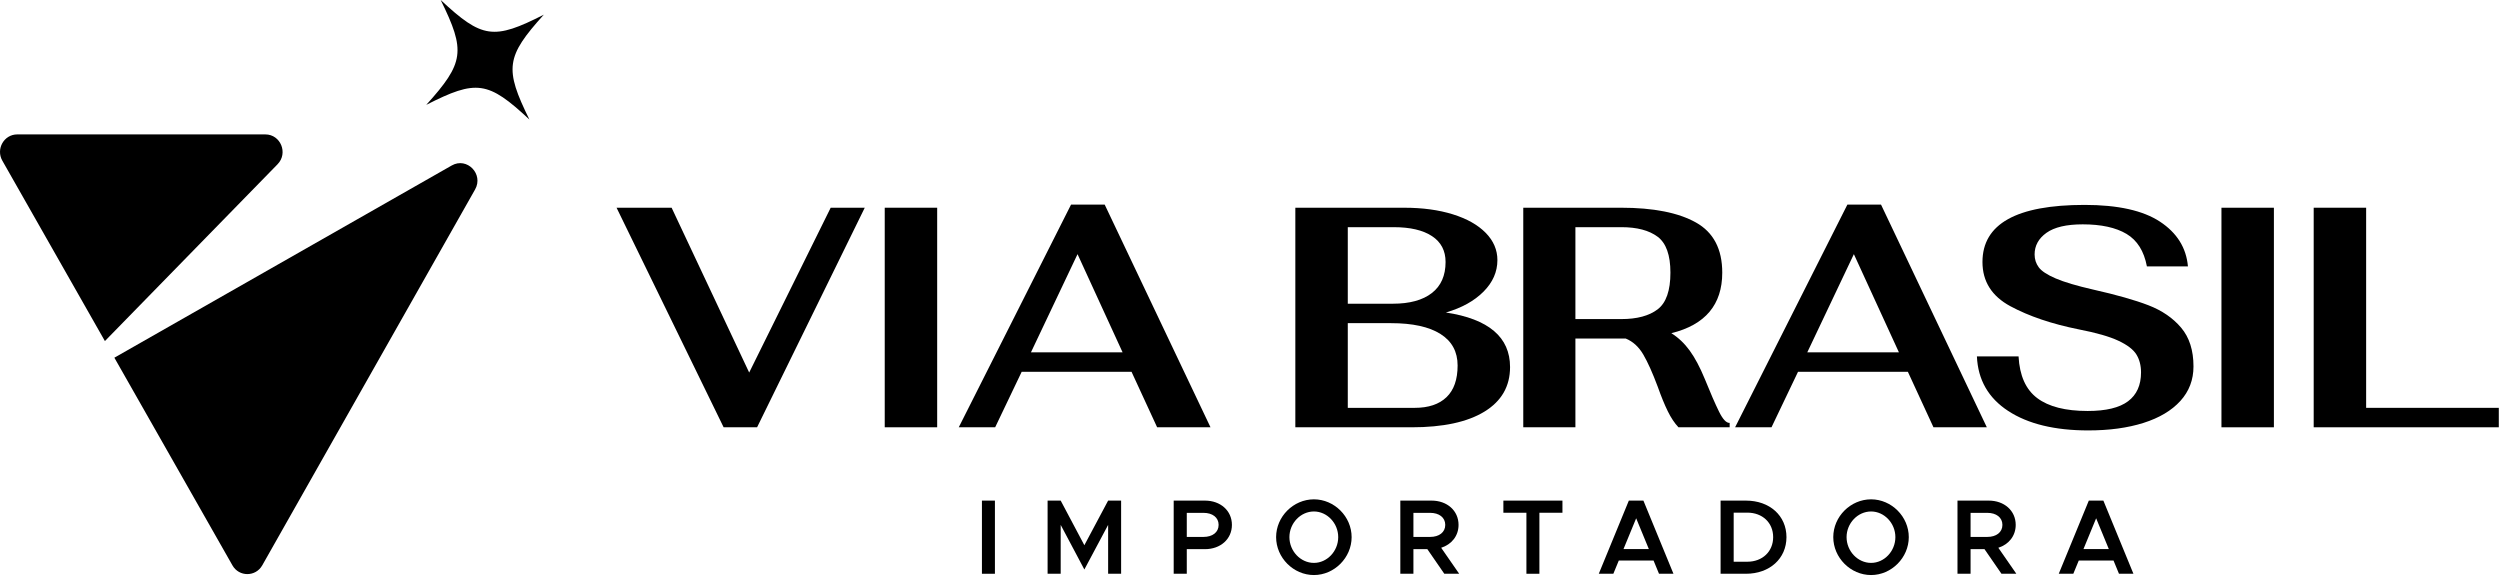
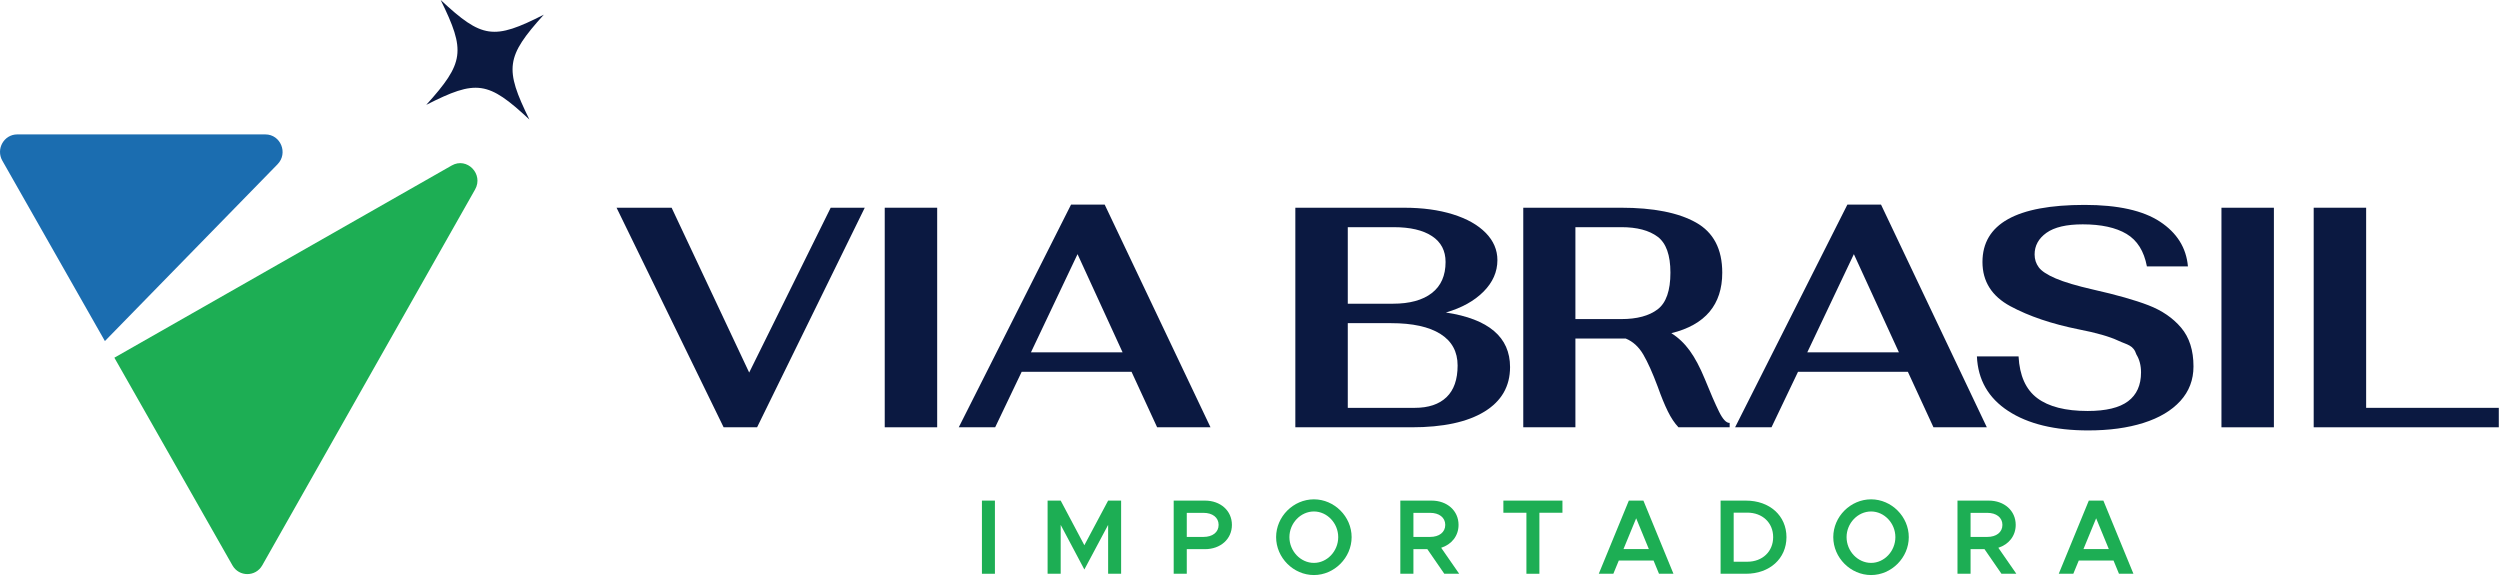
<svg xmlns="http://www.w3.org/2000/svg" width="968" height="223" viewBox="0 0 968 223" fill="none">
-   <path d="M895.862 80.429H916.169V157.915H967.534V165.445H895.862V80.429Z" fill="#000000" />
-   <path d="M860.146 80.433H880.453V165.449H860.146V80.433Z" fill="#000000" />
-   <path d="M777.584 159.131C769.898 154.111 765.858 147.067 765.459 137.998H781.586C781.984 145.448 784.392 150.832 788.812 154.15C793.232 157.472 799.743 159.131 808.343 159.131C815.431 159.131 820.647 157.876 823.992 155.366C827.335 152.857 829.008 149.132 829.008 144.192C829.008 141.52 828.411 139.213 827.218 137.269C826.022 135.326 823.692 133.546 820.228 131.926C816.764 130.306 811.688 128.849 804.999 127.553C794.487 125.449 785.627 122.451 778.42 118.566C771.212 114.679 767.611 108.971 767.611 101.44C767.611 86.706 780.788 79.338 807.148 79.338C820.05 79.338 829.784 81.504 836.355 85.835C842.924 90.167 846.527 95.936 847.166 103.142H831.279C830.163 97.232 827.534 93.042 823.394 90.572C819.252 88.102 813.599 86.867 806.432 86.867C800.14 86.867 795.46 87.96 792.396 90.147C789.331 92.333 787.798 95.126 787.798 98.527C787.798 100.39 788.335 102.049 789.41 103.506C790.486 104.964 792.674 106.402 795.98 107.817C799.283 109.234 804.12 110.672 810.494 112.128C819.492 114.154 826.619 116.177 831.875 118.201C837.131 120.227 841.351 123.121 844.538 126.886C847.722 130.65 849.315 135.651 849.315 141.884C849.315 147.067 847.622 151.522 844.239 155.244C840.852 158.97 836.095 161.803 829.964 163.746C823.831 165.688 816.706 166.66 808.582 166.66C795.602 166.66 785.268 164.151 777.584 159.131Z" fill="#000000" />
-   <path d="M735.258 136.418L717.818 98.405L699.782 136.418H735.258ZM738.723 143.949H696.197L685.925 165.445H671.83L715.31 79.216H728.33L769.302 165.445H748.637L738.723 143.949Z" fill="#000000" />
-   <path d="M609.997 123.545H627.795C633.847 123.545 638.525 122.29 641.831 119.781C645.135 117.271 646.789 112.535 646.789 105.569C646.789 98.769 645.135 94.136 641.831 91.663C638.525 89.195 633.847 87.96 627.795 87.96H609.997V123.545ZM665.602 159.373C667.075 162.369 668.449 163.827 669.723 163.745V165.445H649.894C648.381 163.827 647.007 161.762 645.773 159.251C644.537 156.742 643.245 153.585 641.891 149.78C639.899 144.434 638.026 140.266 636.277 137.268C634.525 134.275 632.254 132.21 629.469 131.076H627.677H609.997V165.445H589.809V80.429H627.677C640.178 80.429 649.834 82.334 656.642 86.138C663.453 89.946 666.857 96.421 666.857 105.569C666.857 117.959 660.286 125.774 647.146 129.01C649.854 130.711 652.223 132.957 654.254 135.751C656.285 138.544 658.214 142.169 660.047 146.62C662.275 152.128 664.127 156.379 665.602 159.373Z" fill="#000000" />
-   <path d="M547.782 157.919C553.116 157.919 557.219 156.543 560.087 153.789C562.952 151.039 564.386 146.949 564.386 141.522C564.386 136.18 562.176 132.111 557.756 129.317C553.336 126.525 546.946 125.128 538.584 125.128H521.862V157.919H547.782ZM539.302 117.598C545.83 117.598 550.867 116.221 554.412 113.469C557.955 110.717 559.727 106.709 559.727 101.444C559.727 97.072 557.975 93.732 554.472 91.424C550.967 89.117 546.03 87.963 539.659 87.963H521.862V117.598H539.302ZM501.554 80.433H543.72C550.808 80.433 557.079 81.284 562.534 82.984C567.988 84.684 572.228 87.073 575.255 90.15C578.282 93.228 579.796 96.749 579.796 100.716C579.796 105.251 578.003 109.319 574.42 112.922C570.836 116.526 565.978 119.218 559.847 120.998C576.41 123.508 584.694 130.552 584.694 142.131C584.694 149.581 581.387 155.329 574.778 159.376C568.167 163.425 558.771 165.449 546.587 165.449H501.554V80.433Z" fill="#000000" />
-   <path d="M816.533 212.595L811.627 200.68L806.72 212.595H816.533ZM818.359 217.047H804.895L802.787 222.16H797.149L808.788 193.835H814.425L826.063 222.16H820.467L818.359 217.047Z" fill="#000000" />
-   <path d="M763.006 207.895H769.494C772.942 207.895 775.334 206.122 775.334 203.235C775.334 200.349 772.942 198.576 769.494 198.576H763.006V207.895ZM774.969 222.16L768.4 212.635H763.006V222.16H757.938V193.835H770.062C776.025 193.835 780.484 197.711 780.484 203.235C780.484 207.523 777.768 210.822 773.753 212.1L780.728 222.16H774.969Z" fill="#000000" />
-   <path d="M733.89 207.977C733.89 202.577 729.59 198.042 724.482 198.042C719.333 198.042 714.994 202.577 714.994 207.977C714.994 213.42 719.333 217.955 724.482 217.955C729.59 217.955 733.89 213.42 733.89 207.977ZM709.844 207.977C709.844 200.02 716.534 193.342 724.482 193.342C732.389 193.342 739.081 200.02 739.081 207.977C739.081 215.935 732.389 222.656 724.482 222.656C716.534 222.656 709.844 215.935 709.844 207.977Z" fill="#000000" />
-   <path d="M676.552 217.501C682.432 217.501 686.568 213.542 686.568 207.976C686.568 202.411 682.432 198.493 676.552 198.493H671.281V217.501H676.552ZM666.212 193.835H676.024C685.231 193.835 691.719 199.69 691.719 207.976C691.719 216.263 685.231 222.16 676.024 222.16H666.212V193.835Z" fill="#000000" />
-   <path d="M638.433 212.595L633.526 200.68L628.619 212.595H638.433ZM640.258 217.047H626.794L624.686 222.16H619.049L630.687 193.835H636.325L647.962 222.16H642.366L640.258 217.047Z" fill="#000000" />
-   <path d="M591.029 198.535H582.109V193.835H604.979V198.535H596.057V222.16H591.029V198.535Z" fill="#000000" />
-   <path d="M547.275 207.895H553.763C557.21 207.895 559.603 206.122 559.603 203.235C559.603 200.349 557.21 198.576 553.763 198.576H547.275V207.895ZM559.237 222.16L552.667 212.635H547.275V222.16H542.206V193.835H554.33C560.291 193.835 564.751 197.711 564.751 203.235C564.751 207.523 562.035 210.822 558.021 212.1L564.995 222.16H559.237Z" fill="#000000" />
-   <path d="M518.158 207.977C518.158 202.577 513.859 198.042 508.75 198.042C503.601 198.042 499.261 202.577 499.261 207.977C499.261 213.42 503.601 217.955 508.75 217.955C513.859 217.955 518.158 213.42 518.158 207.977ZM494.111 207.977C494.111 200.02 500.802 193.342 508.75 193.342C516.657 193.342 523.349 200.02 523.349 207.977C523.349 215.935 516.657 222.656 508.75 222.656C500.802 222.656 494.111 215.935 494.111 207.977Z" fill="#000000" />
-   <path d="M466.009 207.895C469.457 207.895 471.848 206.122 471.848 203.235C471.848 200.349 469.457 198.576 466.009 198.576H459.521V207.895H466.009ZM454.453 193.835H466.577C472.538 193.835 476.998 197.711 476.998 203.235C476.998 208.76 472.538 212.635 466.577 212.635H459.521V222.16H454.453V193.835Z" fill="#000000" />
-   <path d="M405.63 193.835H410.699L419.863 211.11L429.067 193.835H434.097V222.16H429.067V203.237L419.863 220.51L410.699 203.237V222.16H405.63V193.835Z" fill="#000000" />
-   <path d="M380.203 193.835H385.232V222.16H380.203V193.835Z" fill="#000000" />
-   <path d="M434.661 136.418L417.221 98.405L399.185 136.418H434.661ZM438.127 143.949H395.6L385.328 165.445H371.233L414.713 79.216H427.733L468.705 165.445H448.04L441.22 150.657L438.127 143.949Z" fill="#000000" />
-   <path d="M342.567 80.429H362.874V165.445H342.567V80.429Z" fill="#000000" />
-   <path d="M238.732 80.429H260.05L290.082 144.253L321.643 80.429H334.834L293.143 165.445H280.188L238.732 80.429Z" fill="#000000" />
-   <path d="M170.631 -0.002C180.371 19.767 179.746 24.313 165.046 40.606C184.49 30.703 188.959 31.339 204.986 46.285C195.246 26.517 195.871 21.972 210.571 5.677C191.127 15.58 186.657 14.944 170.631 -0.002Z" fill="#000000" />
-   <path d="M44.281 138.501L89.999 218.903C92.568 223.422 98.985 223.417 101.547 218.893L183.952 73.368C187.331 67.402 180.823 60.706 174.915 64.072L44.281 138.501Z" fill="#000000" />
-   <path d="M102.742 52.043H6.676C1.542 52.043 -1.664 57.695 0.905 62.215L40.618 132.059L79.688 92.051L107.473 63.597C111.65 59.32 108.67 52.043 102.742 52.043Z" fill="#000000" />
+   <path d="M895.862 80.429H916.169V157.915H967.534V165.445H895.862V80.429Z" fill="#0B1941" />
+   <path d="M860.146 80.433H880.453V165.449H860.146V80.433Z" fill="#0B1941" />
+   <path d="M777.584 159.131C769.898 154.111 765.858 147.067 765.459 137.998H781.586C781.984 145.448 784.392 150.832 788.812 154.15C793.232 157.472 799.743 159.131 808.343 159.131C815.431 159.131 820.647 157.876 823.992 155.366C827.335 152.857 829.008 149.132 829.008 144.192C829.008 141.52 828.411 139.213 827.218 137.269C826.022 133.546 823.692 133.546 820.228 131.926C816.764 130.306 811.688 128.849 804.999 127.553C794.487 125.449 785.627 122.451 778.42 118.566C771.212 114.679 767.611 108.971 767.611 101.44C767.611 86.706 780.788 79.338 807.148 79.338C820.05 79.338 829.784 81.504 836.355 85.835C842.924 90.167 846.527 95.936 847.166 103.142H831.279C830.163 97.232 827.534 93.042 823.394 90.572C819.252 88.102 813.599 86.867 806.432 86.867C800.14 86.867 795.46 87.96 792.396 90.147C789.331 92.333 787.798 95.126 787.798 98.527C787.798 100.39 788.335 102.049 789.41 103.506C790.486 104.964 792.674 106.402 795.98 107.817C799.283 109.234 804.12 110.672 810.494 112.128C819.492 114.154 826.619 116.177 831.875 118.201C837.131 120.227 841.351 123.121 844.538 126.886C847.722 130.65 849.315 135.651 849.315 141.884C849.315 147.067 847.622 151.522 844.239 155.244C840.852 158.97 836.095 161.803 829.964 163.746C823.831 165.688 816.706 166.66 808.582 166.66C795.602 166.66 785.268 164.151 777.584 159.131Z" fill="#0B1941" />
+   <path d="M735.258 136.418L717.818 98.405L699.782 136.418H735.258ZM738.723 143.949H696.197L685.925 165.445H671.83L715.31 79.216H728.33L769.302 165.445H748.637L738.723 143.949Z" fill="#0B1941" />
+   <path d="M609.997 123.545H627.795C633.847 123.545 638.525 122.29 641.831 119.781C645.135 117.271 646.789 112.535 646.789 105.569C646.789 98.769 645.135 94.136 641.831 91.663C638.525 89.195 633.847 87.96 627.795 87.96H609.997V123.545ZM665.602 159.373C667.075 162.369 668.449 163.827 669.723 163.745V165.445H649.894C648.381 163.827 647.007 161.762 645.773 159.251C644.537 156.742 643.245 153.585 641.891 149.78C639.899 144.434 638.026 140.266 636.277 137.268C634.525 134.275 632.254 132.21 629.469 131.076H627.677H609.997V165.445H589.809V80.429H627.677C640.178 80.429 649.834 82.334 656.642 86.138C663.453 89.946 666.857 96.421 666.857 105.569C666.857 117.959 660.286 125.774 647.146 129.01C649.854 130.711 652.223 132.957 654.254 135.751C656.285 138.544 658.214 142.169 660.047 146.62C662.275 152.128 664.127 156.379 665.602 159.373Z" fill="#0B1941" />
+   <path d="M547.782 157.919C553.116 157.919 557.219 156.543 560.087 153.789C562.952 151.039 564.386 146.949 564.386 141.522C564.386 136.18 562.176 132.111 557.756 129.317C553.336 126.525 546.946 125.128 538.584 125.128H521.862V157.919H547.782ZM539.302 117.598C545.83 117.598 550.867 116.221 554.412 113.469C557.955 110.717 559.727 106.709 559.727 101.444C559.727 97.072 557.975 93.732 554.472 91.424C550.967 89.117 546.03 87.963 539.659 87.963H521.862V117.598H539.302ZM501.554 80.433H543.72C550.808 80.433 557.079 81.284 562.534 82.984C567.988 84.684 572.228 87.073 575.255 90.15C578.282 93.228 579.796 96.749 579.796 100.716C579.796 105.251 578.003 109.319 574.42 112.922C570.836 116.526 565.978 119.218 559.847 120.998C576.41 123.508 584.694 130.552 584.694 142.131C584.694 149.581 581.387 155.329 574.778 159.376C568.167 163.425 558.771 165.449 546.587 165.449H501.554V80.433Z" fill="#0B1941" />
+   <path d="M816.533 212.595L811.627 200.68L806.72 212.595H816.533ZM818.359 217.047H804.895L802.787 222.16H797.149L808.788 193.835H814.425L826.063 222.16H820.467L818.359 217.047Z" fill="#1DAE54" />
+   <path d="M763.006 207.895H769.494C772.942 207.895 775.334 206.122 775.334 203.235C775.334 200.349 772.942 198.576 769.494 198.576H763.006V207.895ZM774.969 222.16L768.4 212.635H763.006V222.16H757.938V193.835H770.062C776.025 193.835 780.484 197.711 780.484 203.235C780.484 207.523 777.768 210.822 773.753 212.1L780.728 222.16H774.969Z" fill="#1DAE54" />
+   <path d="M733.89 207.977C733.89 202.577 729.59 198.042 724.482 198.042C719.333 198.042 714.994 202.577 714.994 207.977C714.994 213.42 719.333 217.955 724.482 217.955C729.59 217.955 733.89 213.42 733.89 207.977ZM709.844 207.977C709.844 200.02 716.534 193.342 724.482 193.342C732.389 193.342 739.081 200.02 739.081 207.977C739.081 215.935 732.389 222.656 724.482 222.656C716.534 222.656 709.844 215.935 709.844 207.977Z" fill="#1DAE54" />
+   <path d="M676.552 217.501C682.432 217.501 686.568 213.542 686.568 207.976C686.568 202.411 682.432 198.493 676.552 198.493H671.281V217.501H676.552ZM666.212 193.835H676.024C685.231 193.835 691.719 199.69 691.719 207.976C691.719 216.263 685.231 222.16 676.024 222.16H666.212V193.835Z" fill="#1DAE54" />
+   <path d="M638.433 212.595L633.526 200.68L628.619 212.595H638.433ZM640.258 217.047H626.794L624.686 222.16H619.049L630.687 193.835H636.325L647.962 222.16H642.366L640.258 217.047Z" fill="#1DAE54" />
+   <path d="M591.029 198.535H582.109V193.835H604.979V198.535H596.057V222.16H591.029V198.535Z" fill="#1DAE54" />
+   <path d="M547.275 207.895H553.763C557.21 207.895 559.603 206.122 559.603 203.235C559.603 200.349 557.21 198.576 553.763 198.576H547.275V207.895ZM559.237 222.16L552.667 212.635H547.275V222.16H542.206V193.835H554.33C560.291 193.835 564.751 197.711 564.751 203.235C564.751 207.523 562.035 210.822 558.021 212.1L564.995 222.16H559.237Z" fill="#1DAE54" />
+   <path d="M518.158 207.977C518.158 202.577 513.859 198.042 508.75 198.042C503.601 198.042 499.261 202.577 499.261 207.977C499.261 213.42 503.601 217.955 508.75 217.955C513.859 217.955 518.158 213.42 518.158 207.977ZM494.111 207.977C494.111 200.02 500.802 193.342 508.75 193.342C516.657 193.342 523.349 200.02 523.349 207.977C523.349 215.935 516.657 222.656 508.75 222.656C500.802 222.656 494.111 215.935 494.111 207.977Z" fill="#1DAE54" />
+   <path d="M466.009 207.895C469.457 207.895 471.848 206.122 471.848 203.235C471.848 200.349 469.457 198.576 466.009 198.576H459.521V207.895H466.009ZM454.453 193.835H466.577C472.538 193.835 476.998 197.711 476.998 203.235C476.998 208.76 472.538 212.635 466.577 212.635H459.521V222.16H454.453V193.835Z" fill="#1DAE54" />
+   <path d="M405.63 193.835H410.699L419.863 211.11L429.067 193.835H434.097V222.16H429.067V203.237L419.863 220.51L410.699 203.237V222.16H405.63V193.835Z" fill="#1DAE54" />
+   <path d="M380.203 193.835H385.232V222.16H380.203V193.835Z" fill="#1DAE54" />
+   <path d="M434.661 136.418L417.221 98.405L399.185 136.418H434.661ZM438.127 143.949H395.6L385.328 165.445H371.233L414.713 79.216H427.733L468.705 165.445H448.04L441.22 150.657L438.127 143.949Z" fill="#0B1941" />
+   <path d="M342.567 80.429H362.874V165.445H342.567V80.429Z" fill="#0B1941" />
+   <path d="M238.732 80.429H260.05L290.082 144.253L321.643 80.429H334.834L293.143 165.445H280.188L238.732 80.429Z" fill="#0B1941" />
+   <path d="M170.631 -0.002C180.371 19.767 179.746 24.313 165.046 40.606C184.49 30.703 188.959 31.339 204.986 46.285C195.246 26.517 195.871 21.972 210.571 5.677C191.127 15.58 186.657 14.944 170.631 -0.002Z" fill="#0B1941" />
+   <path d="M44.281 138.501L89.999 218.903C92.568 223.422 98.985 223.417 101.547 218.893L183.952 73.368C187.331 67.402 180.823 60.706 174.915 64.072L44.281 138.501Z" fill="#1DAE54" />
+   <path d="M102.742 52.043H6.676C1.542 52.043 -1.664 57.695 0.905 62.215L40.618 132.059L79.688 92.051L107.473 63.597C111.65 59.32 108.67 52.043 102.742 52.043Z" fill="#1B6DB0" />
</svg>
